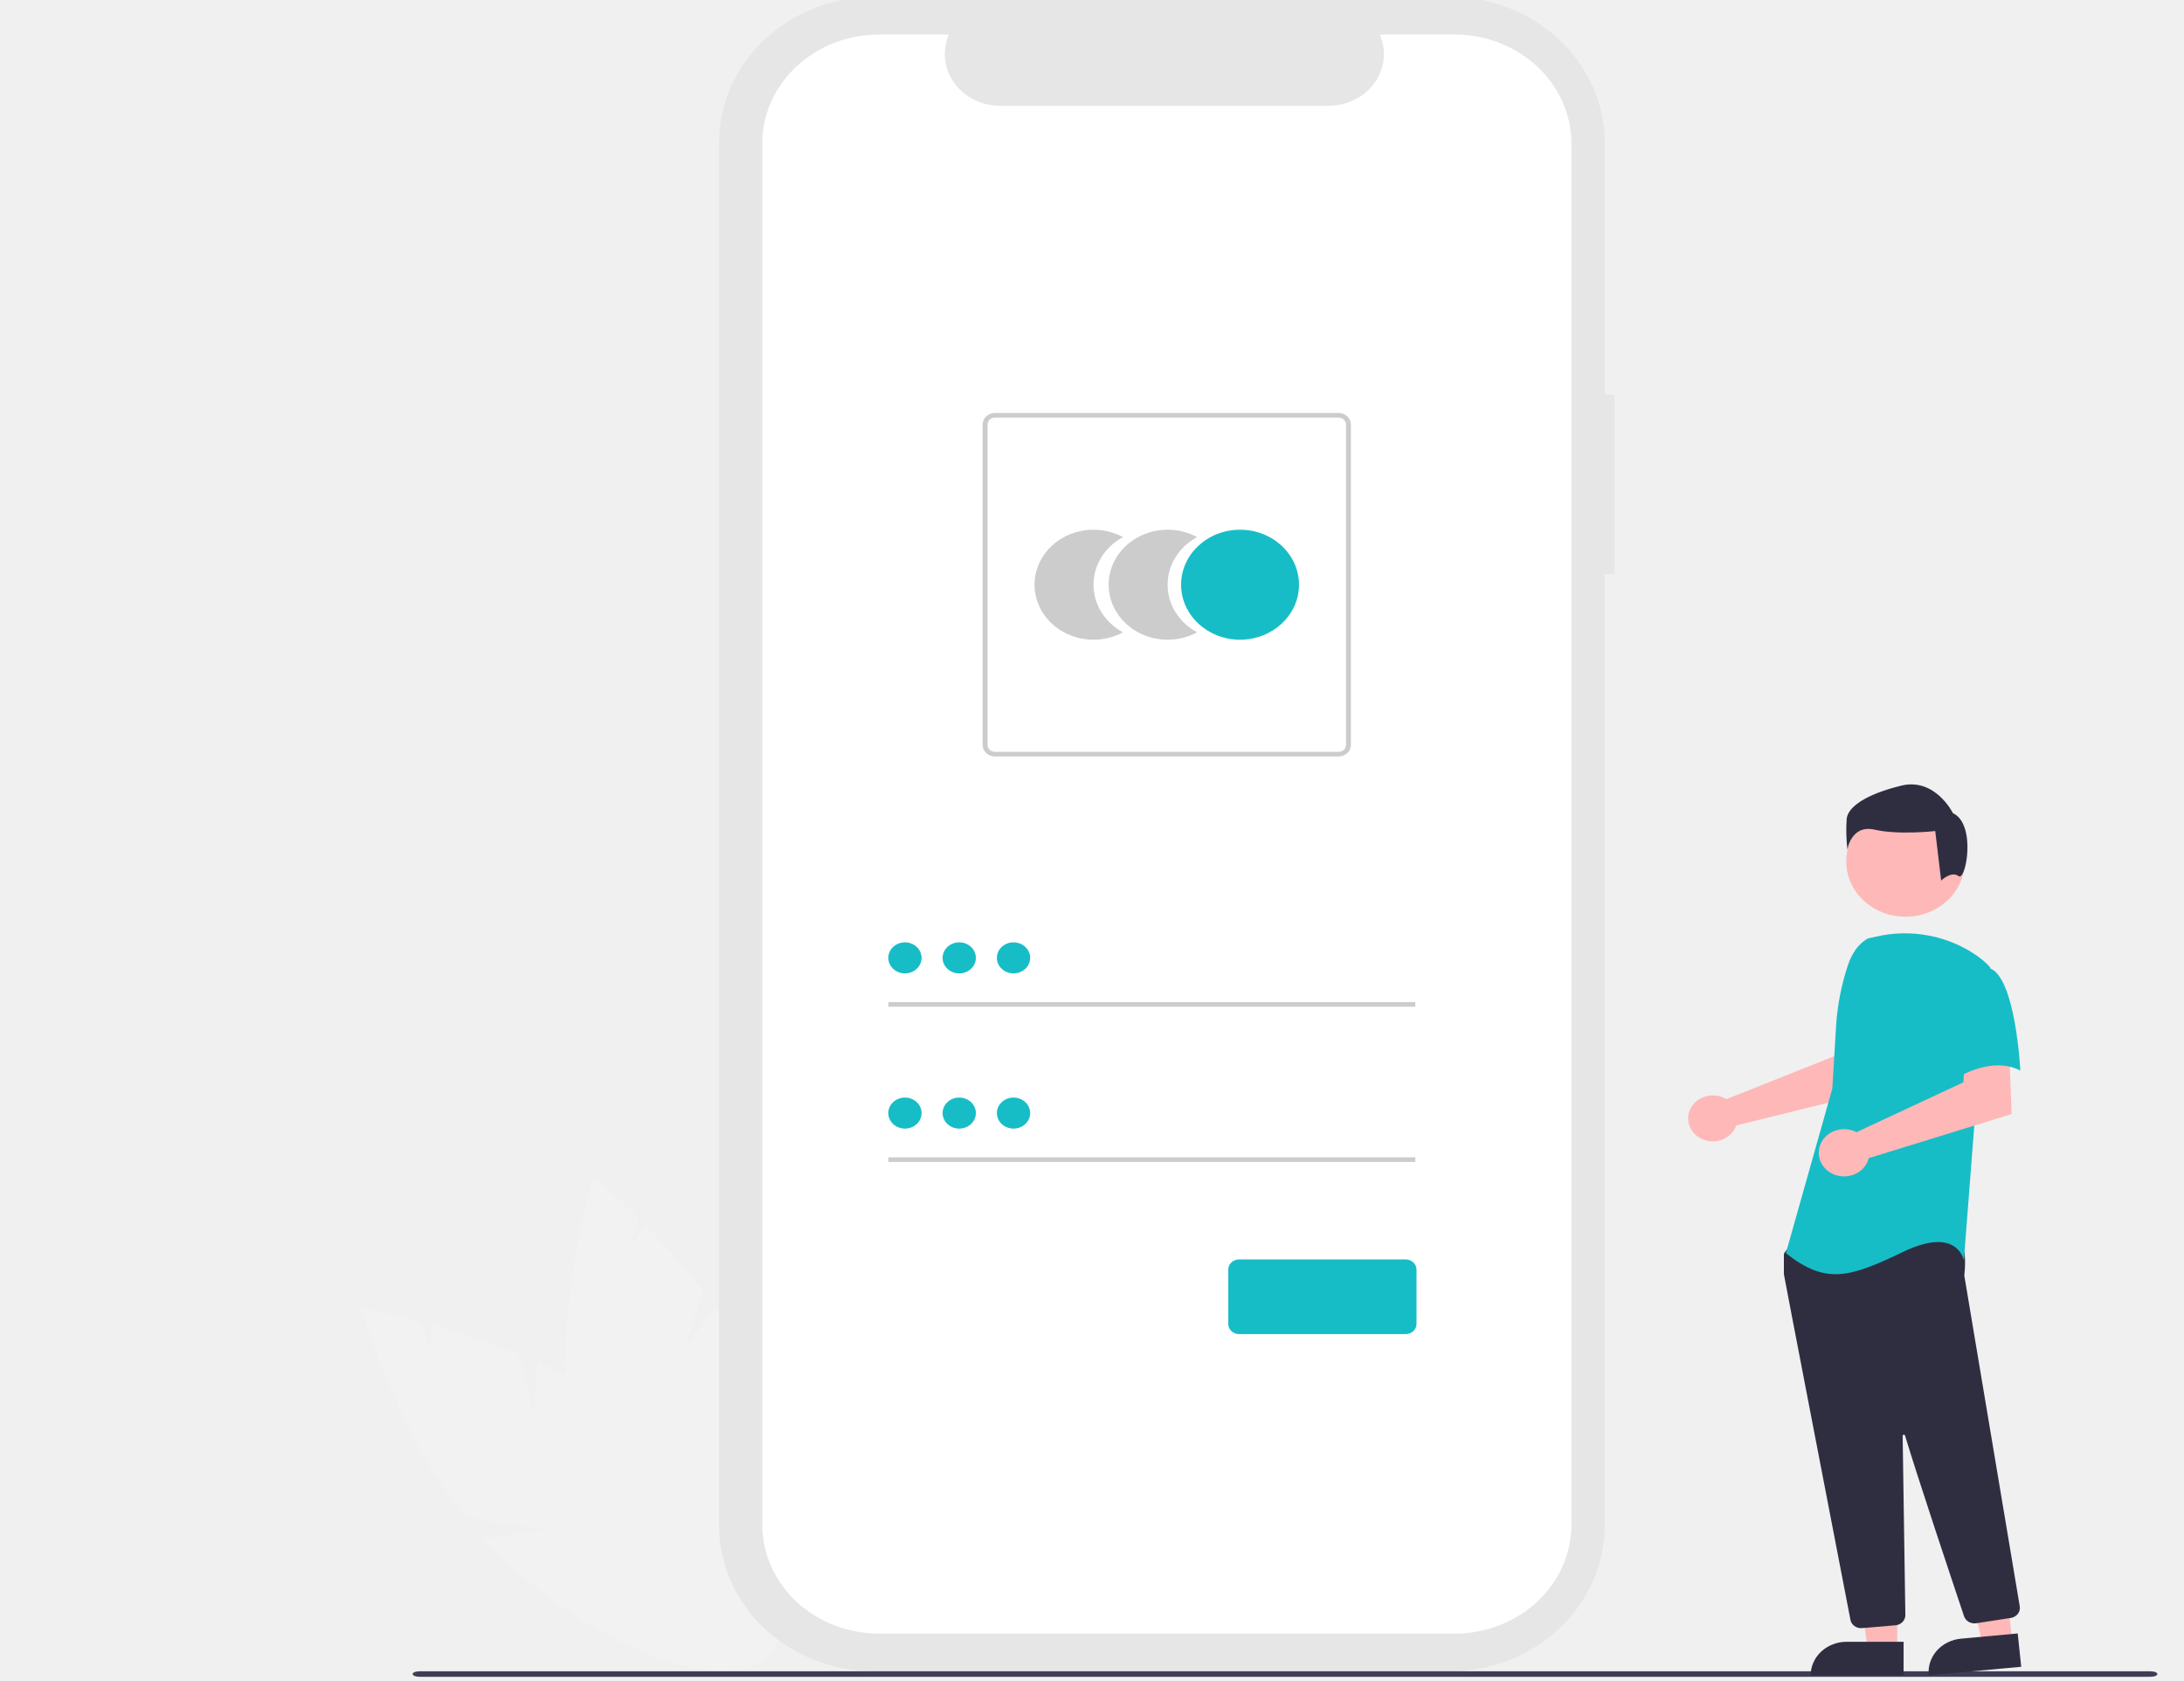
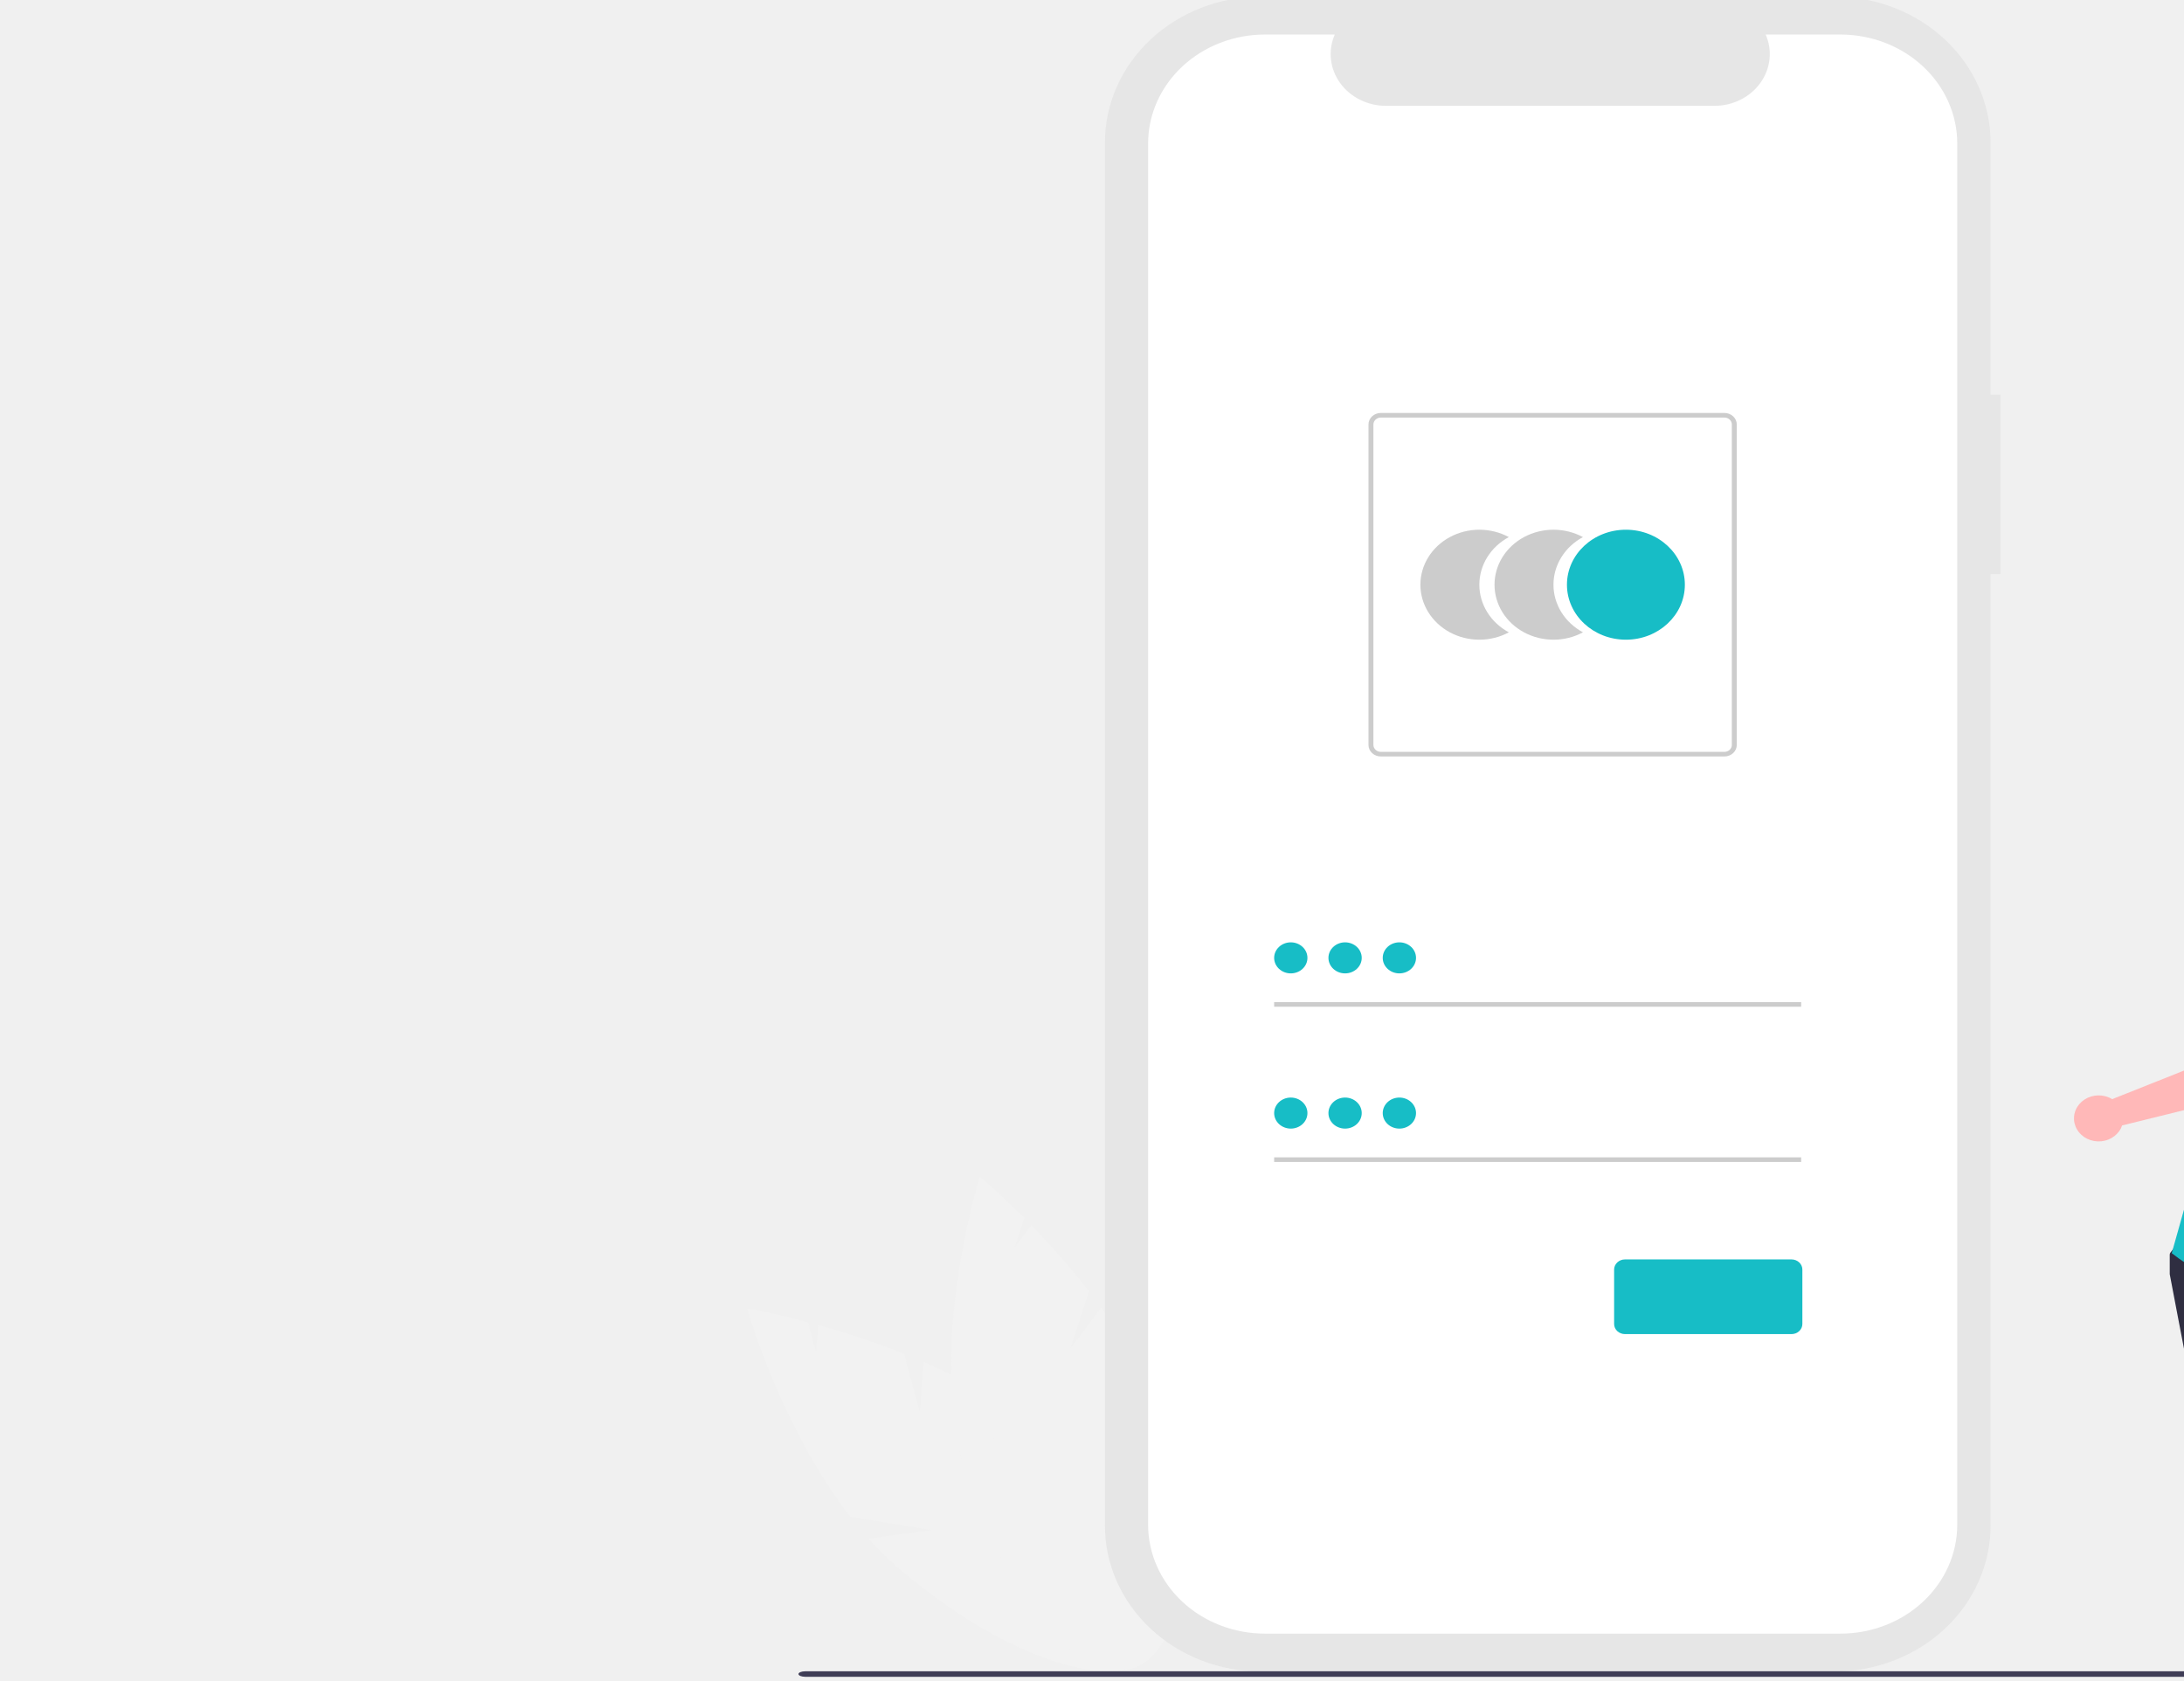
- <svg xmlns="http://www.w3.org/2000/svg" width="650" height="500" viewBox="1 1 426 492" fill="none">
+ <svg xmlns="http://www.w3.org/2000/svg" width="650" height="500" viewBox="1 1 200 492" fill="none">
  <path d="M50.583 414.467L45.951 397.428C37.737 394.182 29.334 391.37 20.78 389.007L20.195 396.925L17.824 388.201C7.216 385.373 0 384.129 0 384.129C0 384.129 9.745 418.697 30.192 445.124L54.015 449.027L35.508 451.515C38.08 454.401 40.844 457.133 43.783 459.696C73.524 485.441 106.651 497.253 117.772 486.078C128.894 474.904 113.8 444.976 84.059 419.234C74.839 411.252 63.257 404.848 51.663 399.806L50.583 414.467Z" fill="#F2F2F2" />
  <path d="M94.64 395.96L100.118 379.141C94.887 372.403 89.252 365.945 83.24 359.799L78.351 366.295L81.156 357.684C73.641 350.153 68.153 345.609 68.153 345.609C68.153 345.609 57.338 379.899 60.191 412.377L78.421 427.202L61.196 420.411C61.799 424.121 62.651 427.793 63.748 431.405C74.939 467.78 96.749 493.86 112.463 489.656C128.177 485.451 131.845 452.555 120.655 416.18C117.186 404.903 110.82 393.837 103.69 383.933L94.64 395.96Z" fill="#F2F2F2" />
  <path d="M367.04 116.555H364.151V42.73C364.151 37.118 362.965 31.562 360.663 26.378C358.36 21.194 354.985 16.483 350.73 12.515C346.476 8.547 341.425 5.4 335.866 3.253C330.306 1.105 324.348 1.52588e-05 318.331 1.52588e-05H150.607C138.455 1.52588e-05 126.801 4.502 118.208 12.515C109.615 20.529 104.788 31.397 104.788 42.73V447.748C104.788 453.36 105.973 458.916 108.276 464.1C110.579 469.285 113.954 473.995 118.208 477.963C122.463 481.931 127.514 485.078 133.073 487.226C138.632 489.373 144.59 490.478 150.607 490.478H318.331C330.483 490.478 342.137 485.976 350.73 477.963C359.323 469.949 364.15 459.081 364.15 447.748V169.105H367.04L367.04 116.555Z" fill="#E6E6E6" />
  <path d="M320.18 11.113H298.288C299.295 13.415 299.679 15.912 299.407 18.386C299.135 20.859 298.215 23.232 296.728 25.295C295.24 27.359 293.232 29.049 290.879 30.218C288.526 31.387 285.901 31.998 283.235 31.998H187.148C184.482 31.998 181.857 31.387 179.505 30.218C177.152 29.049 175.143 27.358 173.656 25.295C172.169 23.231 171.249 20.858 170.977 18.385C170.705 15.912 171.09 13.415 172.096 11.113H151.648C142.573 11.113 133.87 14.475 127.453 20.459C121.036 26.443 117.431 34.56 117.431 43.023V447.453C117.431 455.916 121.036 464.033 127.453 470.017C133.87 476.002 142.573 479.363 151.648 479.363H320.18C329.255 479.363 337.958 476.002 344.375 470.017C350.792 464.033 354.397 455.916 354.397 447.453V43.022C354.397 34.559 350.792 26.443 344.375 20.459C337.958 14.475 329.255 11.113 320.18 11.113Z" fill="white" />
  <path d="M214.439 172.217C214.438 169.39 215.236 166.613 216.752 164.165C218.268 161.717 220.449 159.685 223.075 158.273C220.451 156.859 217.473 156.115 214.442 156.114C211.411 156.114 208.433 156.858 205.808 158.271C203.183 159.684 201.003 161.717 199.487 164.165C197.972 166.613 197.174 169.389 197.174 172.216C197.174 175.043 197.972 177.82 199.487 180.268C201.003 182.716 203.183 184.748 205.808 186.161C208.433 187.575 211.411 188.318 214.442 188.318C217.473 188.318 220.451 187.573 223.075 186.16C220.449 184.748 218.269 182.716 216.753 180.268C215.236 177.821 214.438 175.044 214.439 172.217Z" fill="#CCCCCC" />
  <path d="M236.145 172.217C236.144 169.39 236.942 166.613 238.458 164.165C239.974 161.717 242.155 159.685 244.781 158.273C242.157 156.859 239.179 156.115 236.148 156.114C233.117 156.114 230.139 156.858 227.514 158.271C224.889 159.684 222.709 161.717 221.193 164.165C219.678 166.613 218.88 169.389 218.88 172.216C218.88 175.043 219.678 177.82 221.193 180.268C222.709 182.716 224.889 184.748 227.514 186.161C230.139 187.575 233.117 188.318 236.148 188.318C239.179 188.318 242.157 187.573 244.781 186.16C242.156 184.748 239.975 182.716 238.459 180.268C236.942 177.821 236.144 175.044 236.145 172.217Z" fill="#CCCCCC" />
  <path d="M257.358 188.318C266.894 188.318 274.624 181.109 274.624 172.217C274.624 163.324 266.894 156.115 257.358 156.115C247.822 156.115 240.092 163.324 240.092 172.217C240.092 181.109 247.822 188.318 257.358 188.318Z" fill="#17BDC6" />
  <path d="M286.214 222.509H185.582C184.624 222.508 183.706 222.153 183.028 221.521C182.351 220.889 181.97 220.033 181.969 219.139V125.294C181.97 124.4 182.351 123.544 183.028 122.912C183.706 122.28 184.624 121.925 185.582 121.924H286.214C287.172 121.925 288.09 122.28 288.768 122.912C289.445 123.544 289.826 124.4 289.827 125.294V219.139C289.826 220.033 289.445 220.889 288.768 221.521C288.09 222.153 287.172 222.508 286.214 222.509ZM185.582 123.272C185.007 123.273 184.456 123.486 184.05 123.865C183.643 124.244 183.415 124.758 183.414 125.294V219.14C183.415 219.676 183.643 220.19 184.05 220.569C184.456 220.948 185.007 221.161 185.582 221.162H286.214C286.788 221.161 287.34 220.948 287.746 220.569C288.152 220.19 288.381 219.676 288.382 219.14V125.294C288.381 124.758 288.152 124.244 287.746 123.865C287.34 123.486 286.788 123.273 286.214 123.272H185.582Z" fill="#CCCCCC" />
  <path d="M308.683 294.446H154.345V295.794H308.683V294.446Z" fill="#CCCCCC" />
  <path d="M159.219 286.03C161.911 286.03 164.093 283.995 164.093 281.485C164.093 278.974 161.911 276.939 159.219 276.939C156.527 276.939 154.345 278.974 154.345 281.485C154.345 283.995 156.527 286.03 159.219 286.03Z" fill="#17BDC6" />
  <path d="M308.683 339.898H154.345V341.246H308.683V339.898Z" fill="#CCCCCC" />
  <path d="M159.219 331.482C161.911 331.482 164.093 329.447 164.093 326.937C164.093 324.426 161.911 322.391 159.219 322.391C156.527 322.391 154.345 324.426 154.345 326.937C154.345 329.447 156.527 331.482 159.219 331.482Z" fill="#17BDC6" />
  <path d="M305.859 391.656H257.084C256.242 391.656 255.434 391.343 254.838 390.788C254.242 390.232 253.907 389.479 253.906 388.693V372.75C253.907 371.965 254.242 371.211 254.838 370.656C255.434 370.1 256.242 369.788 257.084 369.787H305.859C306.702 369.788 307.509 370.1 308.105 370.656C308.701 371.211 309.036 371.965 309.037 372.75V388.693C309.036 389.479 308.701 390.232 308.105 390.788C307.509 391.343 306.702 391.656 305.859 391.656Z" fill="#17BDC6" />
  <path d="M175.118 286.03C177.81 286.03 179.992 283.995 179.992 281.485C179.992 278.974 177.81 276.939 175.118 276.939C172.426 276.939 170.244 278.974 170.244 281.485C170.244 283.995 172.426 286.03 175.118 286.03Z" fill="#17BDC6" />
  <path d="M191.018 286.03C193.709 286.03 195.892 283.995 195.892 281.485C195.892 278.974 193.709 276.939 191.018 276.939C188.326 276.939 186.144 278.974 186.144 281.485C186.144 283.995 188.326 286.03 191.018 286.03Z" fill="#17BDC6" />
  <path d="M175.118 331.482C177.81 331.482 179.992 329.447 179.992 326.937C179.992 324.426 177.81 322.391 175.118 322.391C172.426 322.391 170.244 324.426 170.244 326.937C170.244 329.447 172.426 331.482 175.118 331.482Z" fill="#17BDC6" />
  <path d="M191.018 331.482C193.709 331.482 195.892 329.447 195.892 326.937C195.892 324.426 193.709 322.391 191.018 322.391C188.326 322.391 186.144 324.426 186.144 326.937C186.144 329.447 188.326 331.482 191.018 331.482Z" fill="#17BDC6" />
  <path d="M524.035 492H17.005C15.919 492 15.04 491.64 15.04 491.198C15.04 490.755 15.919 490.395 17.005 490.395H524.035C525.12 490.395 526 490.755 526 491.198C526 491.641 525.12 492 524.035 492Z" fill="#3F3D56" />
  <path d="M398.766 322.343C399.112 322.491 399.446 322.664 399.762 322.861L431.436 310.254L432.567 302.473L445.223 302.401L444.475 320.247L402.669 330.557C402.581 330.828 402.476 331.094 402.353 331.353C401.749 332.556 400.777 333.565 399.559 334.255C398.341 334.944 396.933 335.282 395.51 335.227C394.086 335.172 392.712 334.727 391.56 333.946C390.408 333.165 389.529 332.084 389.033 330.839C388.537 329.594 388.447 328.24 388.774 326.947C389.101 325.654 389.83 324.48 390.87 323.572C391.909 322.664 393.214 322.064 394.619 321.845C396.023 321.626 397.466 321.799 398.766 322.343Z" fill="#FFB8B8" />
  <path d="M449.825 484.06H441.167L437.049 452.918L449.827 452.919L449.825 484.06Z" fill="#FFB8B8" />
  <path d="M434.983 481.753H451.68V491.557H424.47C424.47 488.957 425.577 486.463 427.549 484.625C429.52 482.786 432.194 481.753 434.983 481.753Z" fill="#2F2E41" />
  <path d="M483.496 481.779L474.88 482.571L467.507 451.955L480.223 450.787L483.496 481.779Z" fill="#FFB8B8" />
  <path d="M468.484 480.84L485.1 479.314L486.131 489.071L459.052 491.558C458.917 490.277 459.053 488.983 459.454 487.751C459.855 486.519 460.512 485.373 461.388 484.377C462.263 483.382 463.341 482.557 464.558 481.95C465.776 481.344 467.11 480.966 468.484 480.84Z" fill="#2F2E41" />
  <path d="M452.235 269.443C461.814 269.443 469.58 262.201 469.58 253.267C469.58 244.334 461.814 237.092 452.235 237.092C442.656 237.092 434.891 244.334 434.891 253.267C434.891 262.201 442.656 269.443 452.235 269.443Z" fill="#FFB8B8" />
  <path d="M439.232 477.762C438.488 477.764 437.767 477.521 437.197 477.075C436.627 476.63 436.243 476.011 436.114 475.327C431.633 452.129 416.985 376.276 416.635 374.175C416.627 374.126 416.624 374.077 416.624 374.029V368.373C416.623 368.167 416.692 367.966 416.821 367.799L418.756 365.271C418.848 365.149 418.969 365.049 419.109 364.978C419.249 364.906 419.405 364.866 419.564 364.859C430.596 364.377 466.726 362.964 468.471 364.997C470.224 367.041 469.605 373.234 469.463 374.454L469.47 374.582L485.702 471.388C485.829 472.16 485.625 472.947 485.134 473.58C484.643 474.213 483.905 474.64 483.079 474.769L472.94 476.327C472.185 476.44 471.412 476.297 470.76 475.923C470.109 475.549 469.623 474.97 469.391 474.29C466.256 464.946 455.741 433.513 452.097 421.35C452.075 421.273 452.023 421.206 451.951 421.163C451.879 421.119 451.793 421.101 451.708 421.112C451.623 421.123 451.546 421.163 451.49 421.223C451.434 421.284 451.404 421.362 451.405 421.441C451.587 433.036 452.027 462.617 452.179 472.834L452.195 473.934C452.202 474.679 451.909 475.4 451.374 475.953C450.839 476.506 450.1 476.852 449.305 476.922L439.529 477.75C439.43 477.758 439.33 477.762 439.232 477.762Z" fill="#2F2E41" />
  <path d="M441.228 275.803C438.201 277.481 436.39 280.564 435.35 283.702C433.426 289.512 432.268 295.518 431.901 301.589L430.803 319.765L417.205 367.952C428.99 377.252 435.789 375.138 451.653 367.532C467.518 359.925 469.33 370.068 469.33 370.068L472.503 329.067L477.035 284.263C476.018 283.12 474.866 282.088 473.602 281.185C469.413 278.146 464.539 276.035 459.347 275.009C454.155 273.982 448.781 274.069 443.63 275.261L441.228 275.803Z" fill="#17BDC6" />
  <path d="M436.811 332.075C437.177 332.203 437.531 332.358 437.871 332.539L469.189 317.92L469.709 310.001L482.628 309.17L483.32 327.223L441.467 340.131C441.126 341.497 440.346 342.735 439.231 343.678C438.117 344.622 436.721 345.227 435.229 345.412C433.737 345.598 432.22 345.356 430.88 344.718C429.539 344.08 428.439 343.076 427.724 341.841C427.01 340.605 426.716 339.196 426.882 337.801C427.047 336.406 427.664 335.091 428.651 334.031C429.637 332.971 430.946 332.216 432.404 331.866C433.862 331.517 435.399 331.59 436.811 332.075Z" fill="#FFB8B8" />
  <path d="M476.809 284.468C484.514 287.004 485.872 314.481 485.872 314.481C476.807 309.832 465.928 317.44 465.928 317.44C465.928 317.44 463.662 310.254 460.942 300.955C460.121 298.339 460.023 295.572 460.657 292.912C461.291 290.251 462.636 287.783 464.568 285.738C464.568 285.738 469.103 281.93 476.809 284.468Z" fill="#17BDC6" />
  <path d="M467.787 257.545C465.627 255.933 462.678 258.863 462.678 258.863L460.949 244.353C460.949 244.353 450.144 245.56 443.228 243.95C436.313 242.34 435.233 249.795 435.233 249.795C434.876 246.784 434.804 243.749 435.017 240.726C435.449 237.098 441.068 233.471 451.008 231.052C460.949 228.633 466.135 239.113 466.135 239.113C473.051 242.338 469.948 259.157 467.787 257.545Z" fill="#2F2E41" />
</svg>
